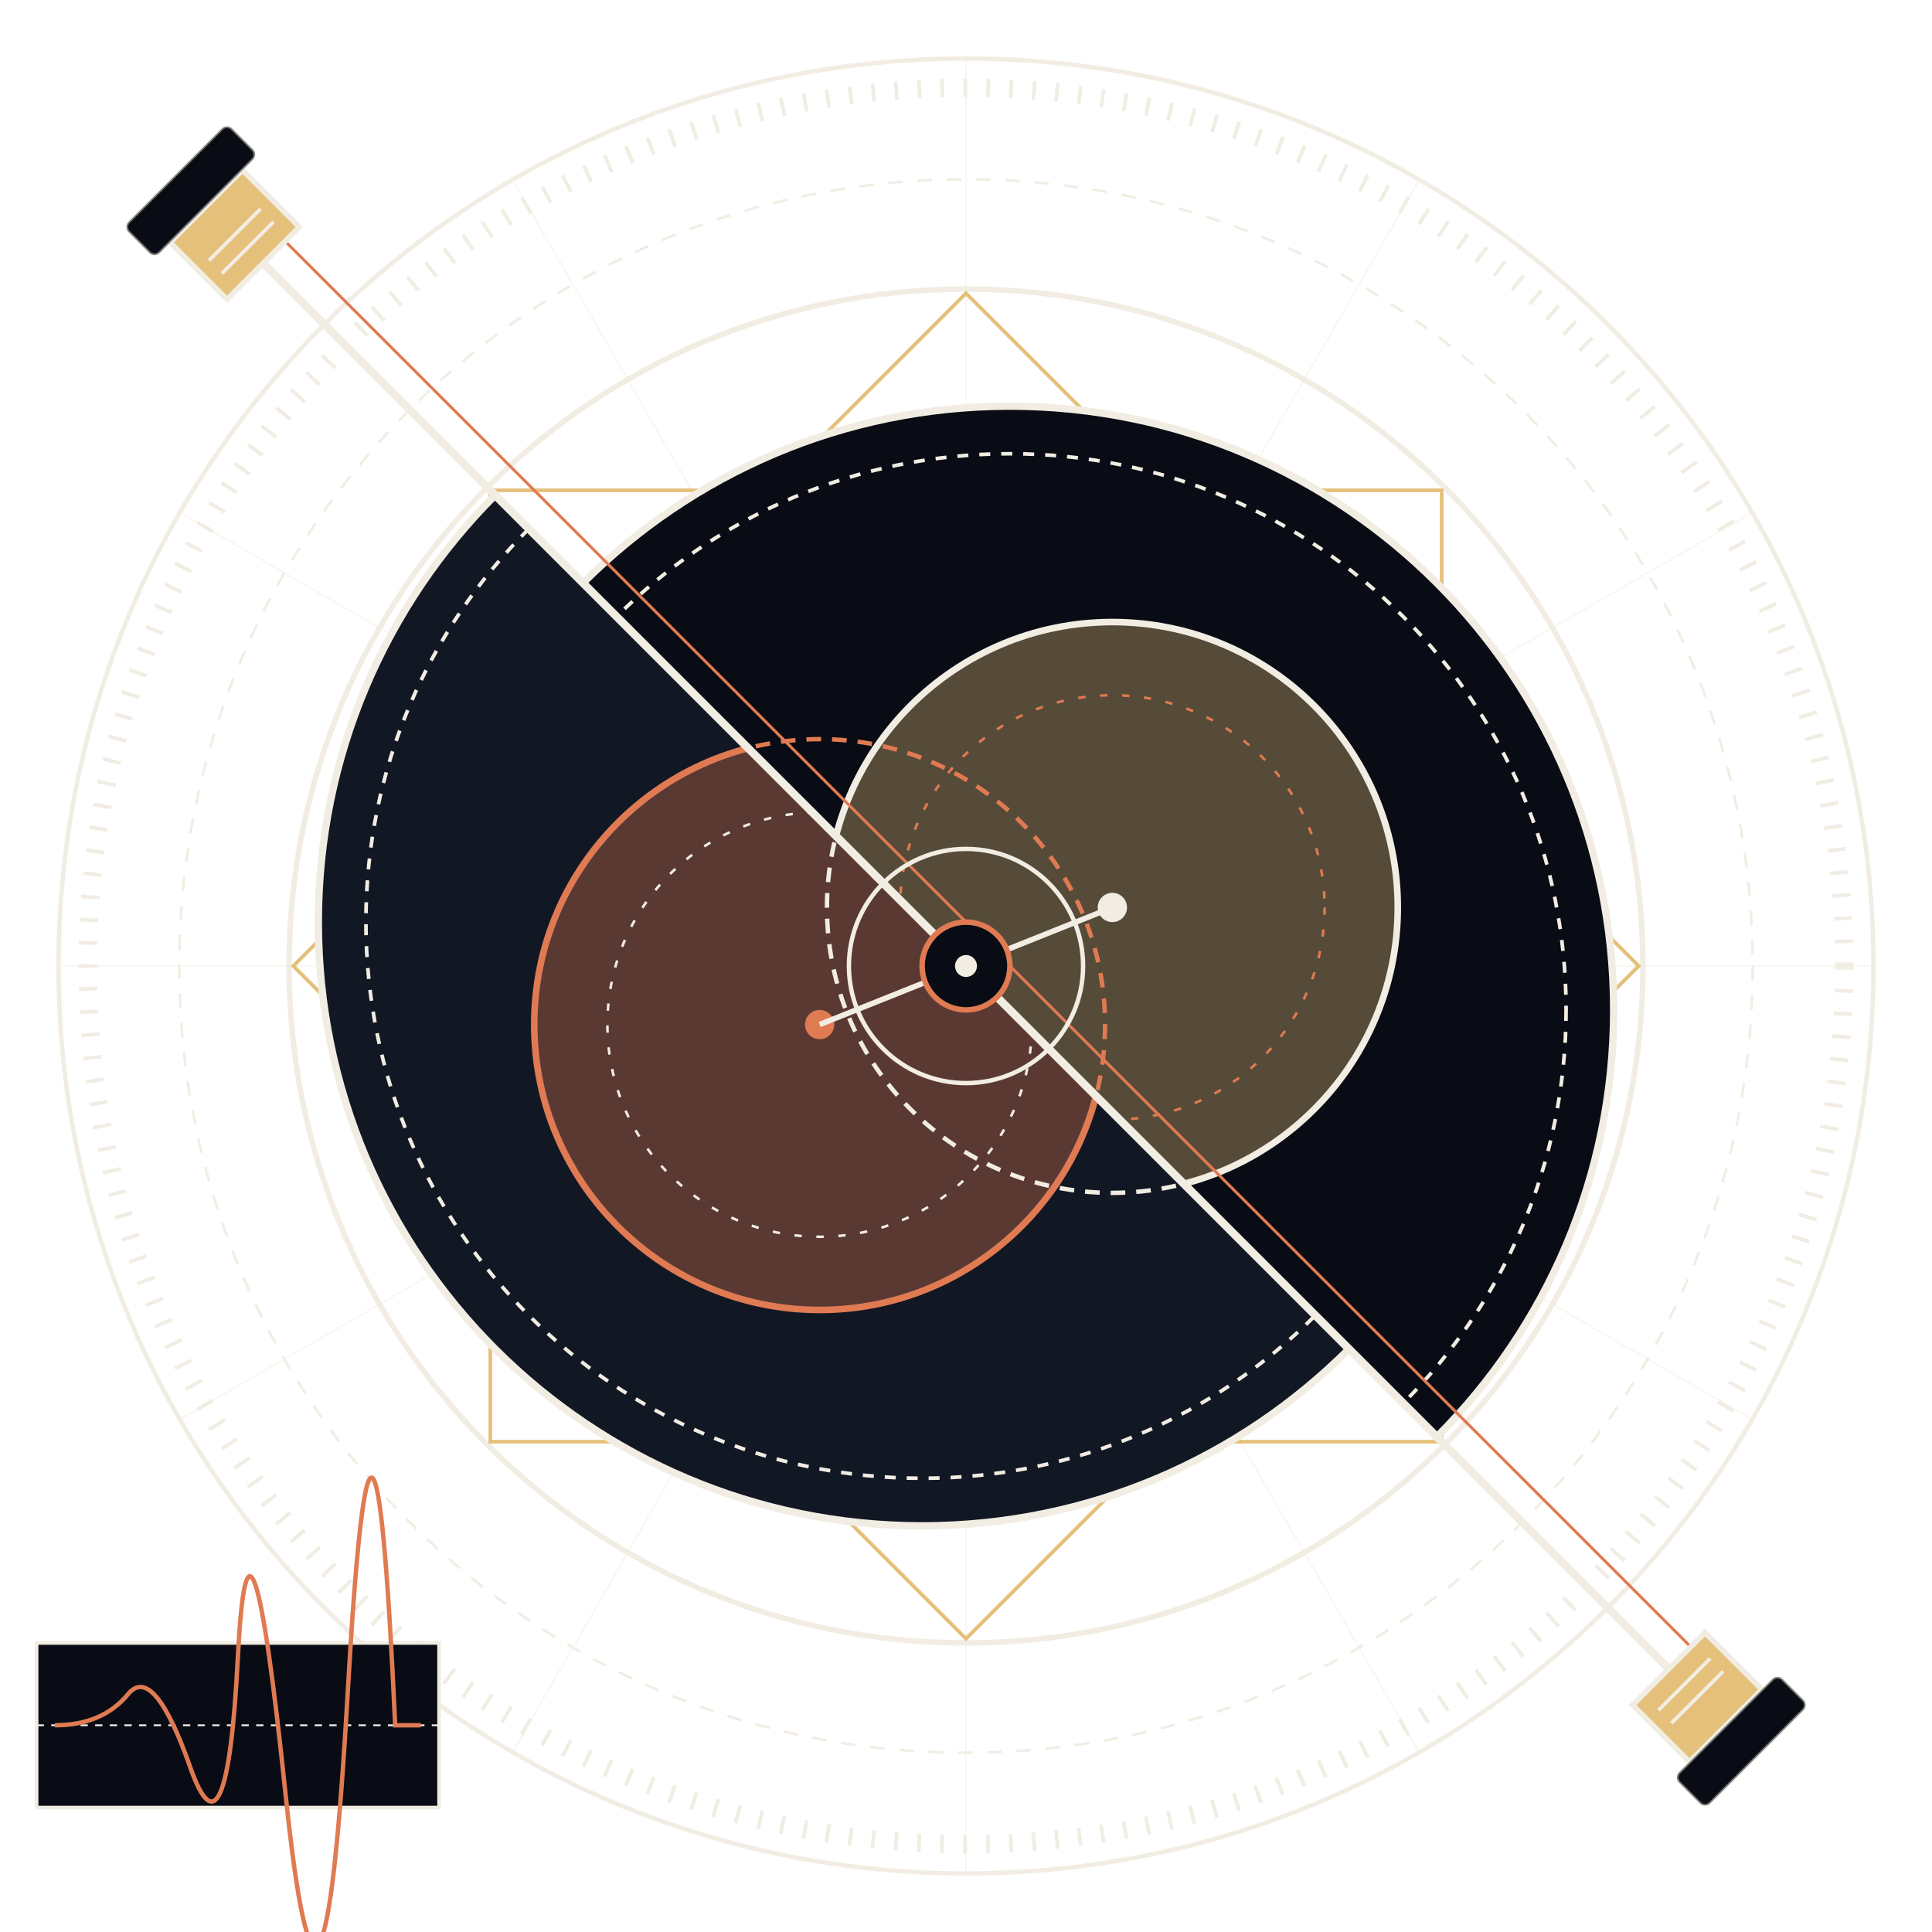
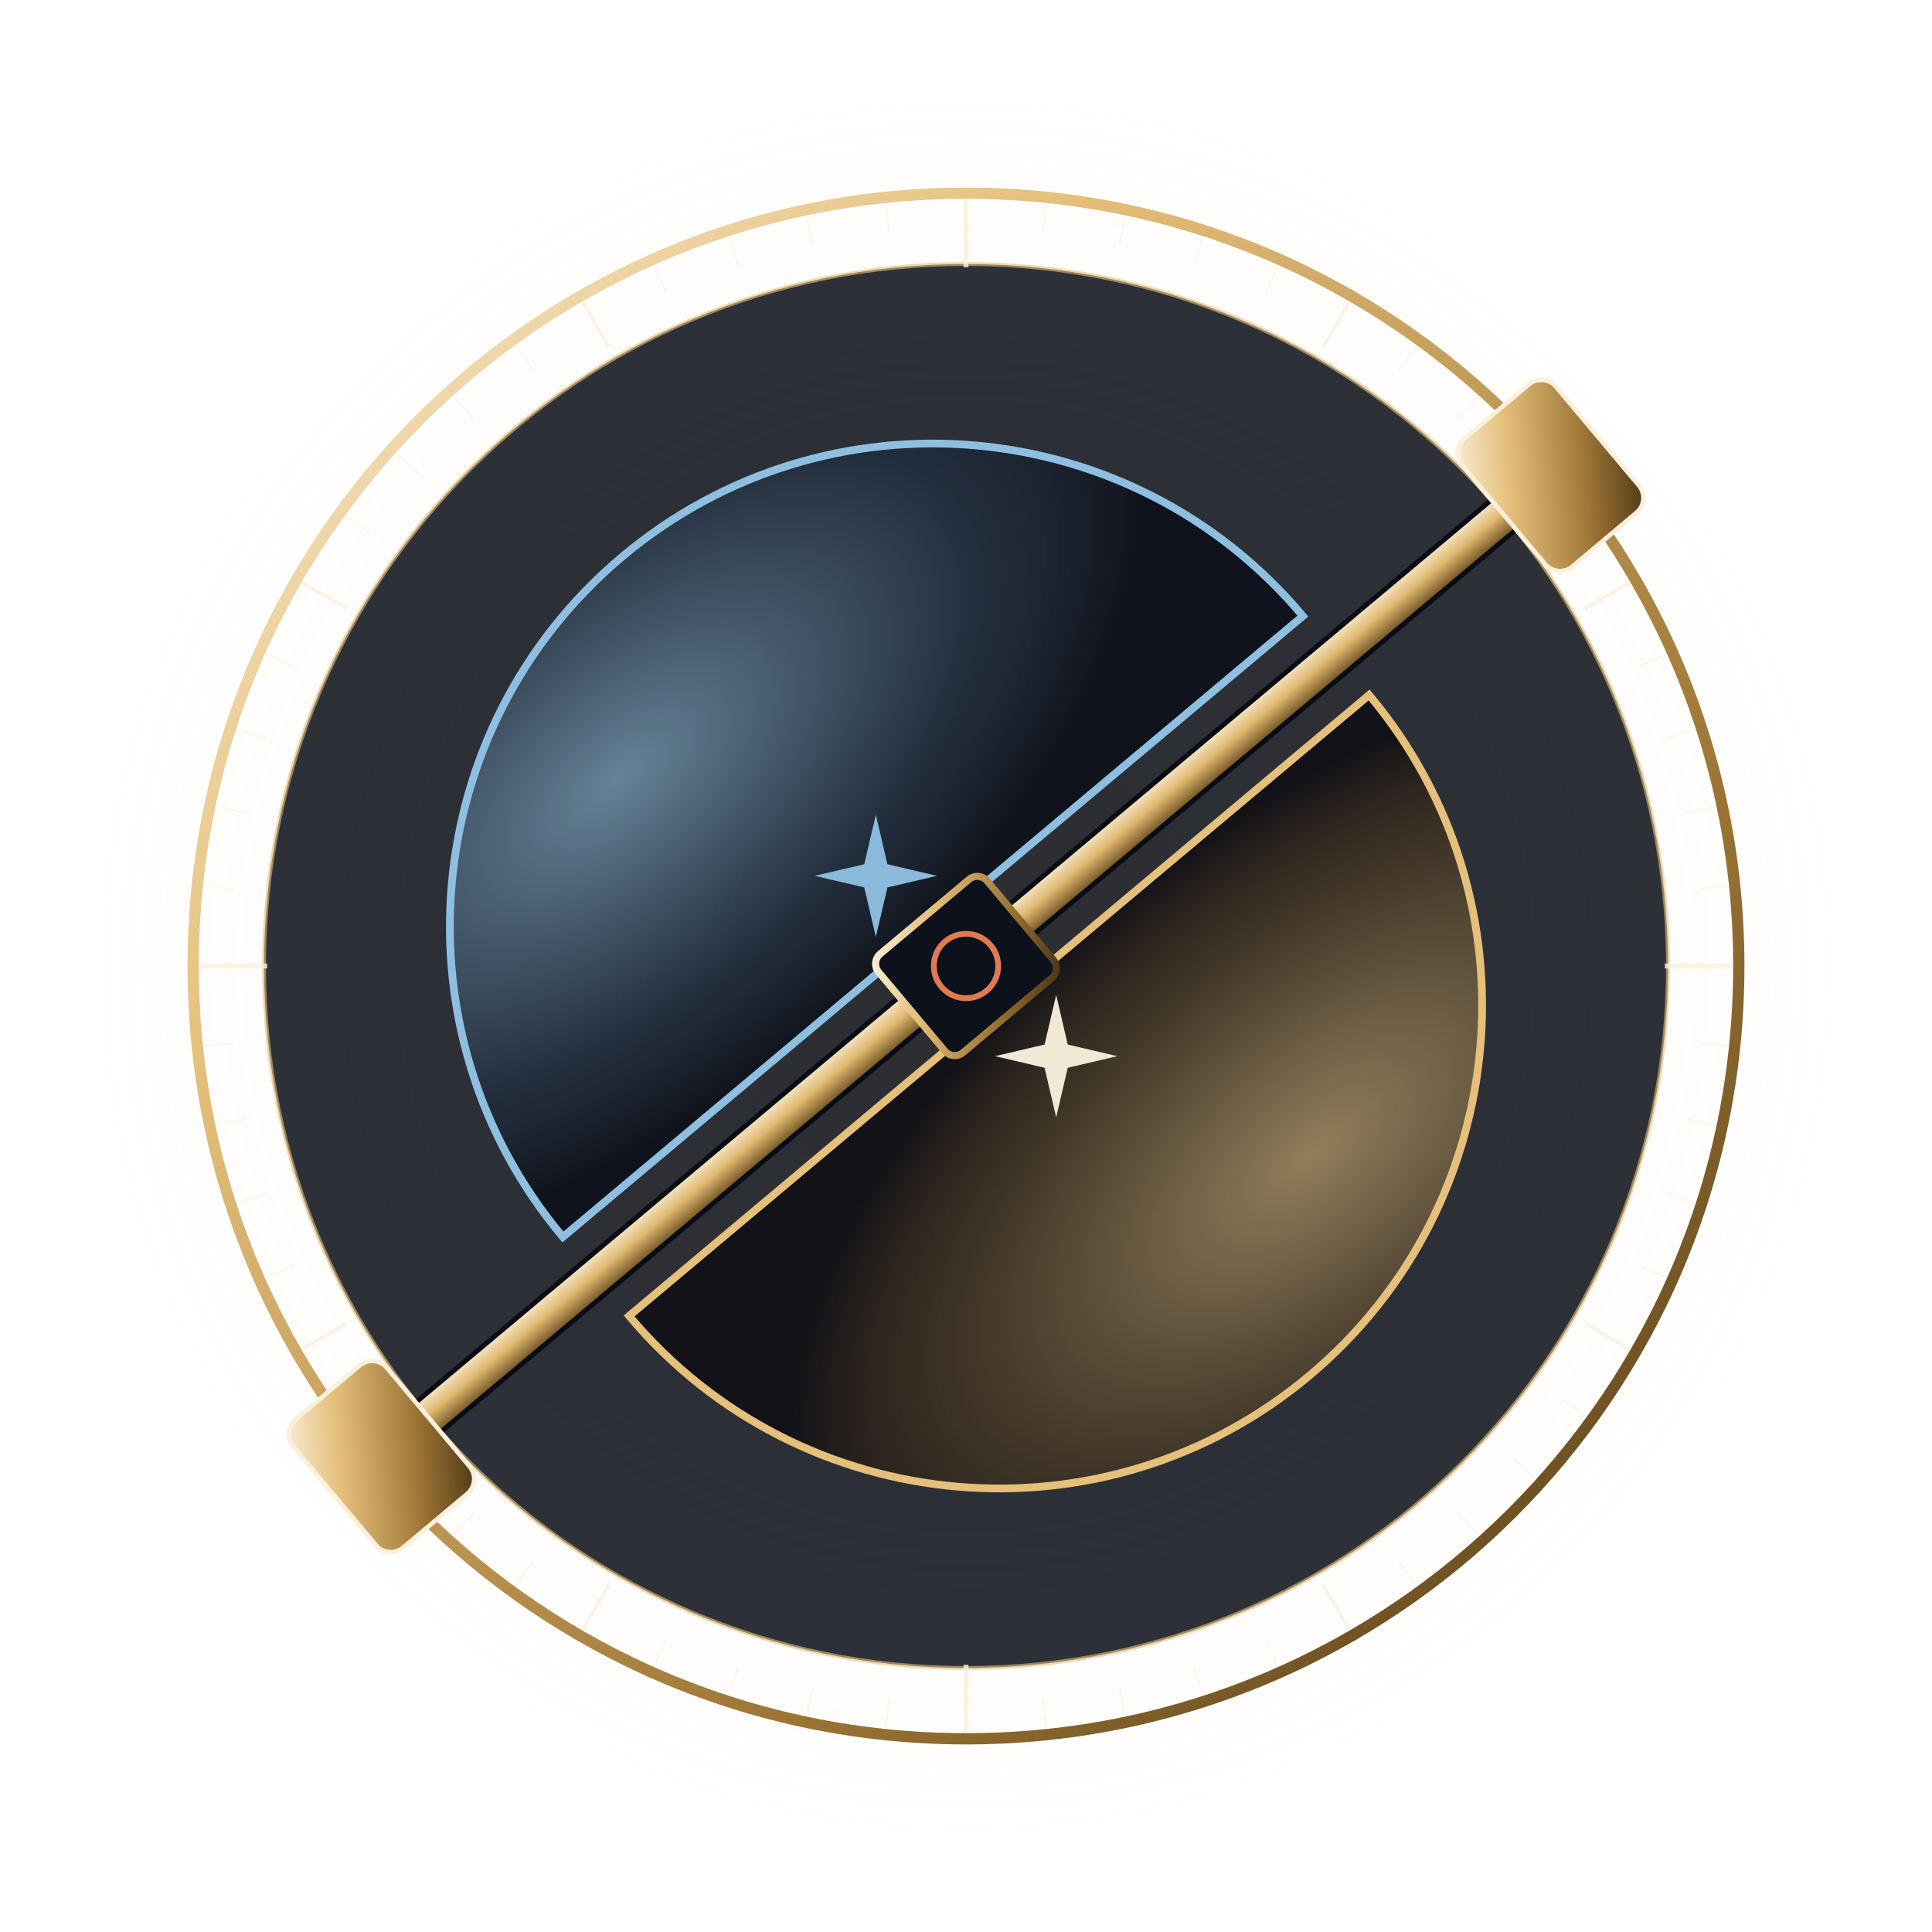
- <svg xmlns="http://www.w3.org/2000/svg" viewBox="36 36 528 528" width="100%" height="100%">
+ <svg xmlns="http://www.w3.org/2000/svg" viewBox="0 0 600 600">
  <defs>
-     <clipPath id="lens-left">
-       <path d="M 100 100 L 500 500 L 100 500 Z" />
-     </clipPath>
-     <clipPath id="lens-right">
-       <path d="M 100 100 L 500 500 L 500 100 Z" />
-     </clipPath>
+     <linearGradient id="heliometer-brass" x1="0%" y1="0%" x2="100%" y2="100%">
+       <stop offset="0%" stop-color="#FAF0DC" />
+       <stop offset="28%" stop-color="#E5C07B" />
+       <stop offset="68%" stop-color="#9E7636" />
+       <stop offset="100%" stop-color="#4A3514" />
+     </linearGradient>
+     <linearGradient id="heliometer-brass-v" x1="0%" y1="0%" x2="0%" y2="100%">
+       <stop offset="0%" stop-color="#F7E8C8" />
+       <stop offset="45%" stop-color="#DFB870" />
+       <stop offset="100%" stop-color="#6F5122" />
+     </linearGradient>
+     <linearGradient id="heliometer-brass-h" x1="0%" y1="50%" x2="100%" y2="50%">
+       <stop offset="0%" stop-color="#6A4D20" />
+       <stop offset="22%" stop-color="#DFB870" />
+       <stop offset="50%" stop-color="#FAF0DC" />
+       <stop offset="78%" stop-color="#C89E54" />
+       <stop offset="100%" stop-color="#533B16" />
+     </linearGradient>
+     <linearGradient id="heliometer-dark-metal" x1="0%" y1="0%" x2="100%" y2="100%">
+       <stop offset="0%" stop-color="#1A2030" />
+       <stop offset="50%" stop-color="#0D111A" />
+       <stop offset="100%" stop-color="#06080D" />
+     </linearGradient>
+     <linearGradient id="heliometer-silver" x1="0%" y1="0%" x2="100%" y2="100%">
+       <stop offset="0%" stop-color="#F2EDE3" />
+       <stop offset="55%" stop-color="#B8B2A6" />
+       <stop offset="100%" stop-color="#56524A" />
+     </linearGradient>
+     <radialGradient id="heliometer-glow-brass" cx="50%" cy="50%" r="50%">
+       <stop offset="0%" stop-color="#E5C07B" stop-opacity="0.28" />
+       <stop offset="48%" stop-color="#E5C07B" stop-opacity="0.09" />
+       <stop offset="100%" stop-color="#E5C07B" stop-opacity="0" />
+     </radialGradient>
+     <radialGradient id="heliometer-glow-cyan" cx="50%" cy="50%" r="50%">
+       <stop offset="0%" stop-color="#8FBFE0" stop-opacity="0.30" />
+       <stop offset="50%" stop-color="#5B8EB3" stop-opacity="0.10" />
+       <stop offset="100%" stop-color="#8FBFE0" stop-opacity="0" />
+     </radialGradient>
+     <radialGradient id="heliometer-glow-sage" cx="50%" cy="50%" r="50%">
+       <stop offset="0%" stop-color="#A9C9A4" stop-opacity="0.28" />
+       <stop offset="50%" stop-color="#6F9A69" stop-opacity="0.09" />
+       <stop offset="100%" stop-color="#A9C9A4" stop-opacity="0" />
+     </radialGradient>
+     <radialGradient id="heliometer-glow-ember" cx="50%" cy="50%" r="50%">
+       <stop offset="0%" stop-color="#E07A52" stop-opacity="0.32" />
+       <stop offset="50%" stop-color="#A84A28" stop-opacity="0.10" />
+       <stop offset="100%" stop-color="#E07A52" stop-opacity="0" />
+     </radialGradient>
+     <pattern id="heliometer-hatch" width="7" height="7" patternUnits="userSpaceOnUse" patternTransform="rotate(35)">
+       <line x1="0" y1="0" x2="0" y2="7" stroke="#E5C07B" stroke-width="0.55" stroke-opacity="0.22" />
+     </pattern>
+     <pattern id="heliometer-hatch-fine" width="5" height="5" patternUnits="userSpaceOnUse" patternTransform="rotate(-40)">
+       <line x1="0" y1="0" x2="0" y2="5" stroke="#F2EDE3" stroke-width="0.45" stroke-opacity="0.16" />
+     </pattern>
+     <filter id="heliometer-softglow" x="-25%" y="-25%" width="150%" height="150%">
+       <feGaussianBlur stdDeviation="3.5" result="b" />
+       <feMerge>
+         <feMergeNode in="b" />
+         <feMergeNode in="SourceGraphic" />
+       </feMerge>
+     </filter>
+     <radialGradient id="heliometer-glass-a" cx="35%" cy="35%" r="65%">
+       <stop offset="0%" stop-color="#8FBFE0" stop-opacity="0.58" />
+       <stop offset="70%" stop-color="#1A2C42" stop-opacity="0.55" />
+       <stop offset="100%" stop-color="#090D16" stop-opacity="0.8" />
+     </radialGradient>
+     <radialGradient id="heliometer-glass-b" cx="65%" cy="65%" r="65%">
+       <stop offset="0%" stop-color="#E5C07B" stop-opacity="0.55" />
+       <stop offset="70%" stop-color="#4A3516" stop-opacity="0.52" />
+       <stop offset="100%" stop-color="#0D0B10" stop-opacity="0.8" />
+     </radialGradient>
  </defs>
-   <g transform="translate(300, 300)" fill="none" stroke="#F2EDE3">
-     <circle cx="0" cy="0" r="248" stroke-width="1.2" />
-     <circle cx="0" cy="0" r="240" stroke-width="5" stroke-dasharray="1 5.28" />
-     <circle cx="0" cy="0" r="215" stroke-width="0.7" stroke-dasharray="4 4" />
-     <circle cx="0" cy="0" r="185" stroke-width="1.5" />
-     <g stroke-width="0.5" stroke-opacity="0.45">
-       <line x1="-248" y1="0" x2="248" y2="0" />
-       <line x1="0" y1="-248" x2="0" y2="248" />
-       <line x1="-215" y1="-124" x2="215" y2="124" />
-       <line x1="-124" y1="-215" x2="124" y2="215" />
-       <line x1="-215" y1="124" x2="215" y2="-124" />
-       <line x1="-124" y1="215" x2="124" y2="-215" />
-     </g>
-     <rect x="-130" y="-130" width="260" height="260" stroke="#E5C07B" stroke-width="1" />
-     <rect x="-130" y="-130" width="260" height="260" transform="rotate(45)" stroke="#E5C07B" stroke-width="1" />
+   <circle cx="300" cy="300" r="274" fill="url(#heliometer-glow-brass)" />
+   <circle cx="300" cy="300" r="240" fill="none" stroke="url(#heliometer-brass)" stroke-width="3.5" />
+   <circle cx="300" cy="300" r="218" fill="#090C14" fill-opacity="0.85" stroke="#E5C07B" stroke-width="1.2" stroke-opacity="0.6" />
+   <line x1="517" y1="300" x2="538" y2="300" stroke="#FAF0DC" stroke-width="1.55" stroke-opacity="0.8" />
+   <line x1="527.47" y1="323.91" x2="536.7" y2="324.88" stroke="#FAF0DC" stroke-width="0.65" stroke-opacity="0.36" />
+   <line x1="523.72" y1="347.55" x2="532.8" y2="349.48" stroke="#FAF0DC" stroke-width="0.65" stroke-opacity="0.36" />
+   <line x1="517.53" y1="370.68" x2="526.35" y2="373.55" stroke="#FAF0DC" stroke-width="0.65" stroke-opacity="0.36" />
+   <line x1="508.95" y1="393.03" x2="517.42" y2="396.8" stroke="#FAF0DC" stroke-width="0.65" stroke-opacity="0.36" />
+   <line x1="492.26" y1="411" x2="506.11" y2="419" stroke="#FAF0DC" stroke-width="1.15" stroke-opacity="0.68" />
+   <line x1="485.04" y1="434.44" x2="492.55" y2="439.89" stroke="#FAF0DC" stroke-width="0.65" stroke-opacity="0.36" />
+   <line x1="469.97" y1="453.04" x2="476.87" y2="459.25" stroke="#FAF0DC" stroke-width="0.65" stroke-opacity="0.36" />
+   <line x1="453.04" y1="469.97" x2="459.25" y2="476.87" stroke="#FAF0DC" stroke-width="0.65" stroke-opacity="0.36" />
+   <line x1="434.44" y1="485.04" x2="439.89" y2="492.55" stroke="#FAF0DC" stroke-width="0.65" stroke-opacity="0.36" />
+   <line x1="411" y1="492.26" x2="419" y2="506.11" stroke="#FAF0DC" stroke-width="1.15" stroke-opacity="0.68" />
+   <line x1="393.03" y1="508.95" x2="396.8" y2="517.42" stroke="#FAF0DC" stroke-width="0.65" stroke-opacity="0.36" />
+   <line x1="370.68" y1="517.53" x2="373.55" y2="526.35" stroke="#FAF0DC" stroke-width="0.65" stroke-opacity="0.36" />
+   <line x1="347.55" y1="523.72" x2="349.48" y2="532.8" stroke="#FAF0DC" stroke-width="0.65" stroke-opacity="0.36" />
+   <line x1="323.91" y1="527.47" x2="324.88" y2="536.7" stroke="#FAF0DC" stroke-width="0.65" stroke-opacity="0.36" />
+   <line x1="300" y1="517" x2="300" y2="538" stroke="#FAF0DC" stroke-width="1.55" stroke-opacity="0.8" />
+   <line x1="276.09" y1="527.47" x2="275.12" y2="536.7" stroke="#FAF0DC" stroke-width="0.65" stroke-opacity="0.36" />
+   <line x1="252.45" y1="523.72" x2="250.52" y2="532.8" stroke="#FAF0DC" stroke-width="0.65" stroke-opacity="0.36" />
+   <line x1="229.32" y1="517.53" x2="226.45" y2="526.35" stroke="#FAF0DC" stroke-width="0.65" stroke-opacity="0.36" />
+   <line x1="206.97" y1="508.95" x2="203.2" y2="517.42" stroke="#FAF0DC" stroke-width="0.65" stroke-opacity="0.36" />
+   <line x1="189" y1="492.26" x2="181" y2="506.11" stroke="#FAF0DC" stroke-width="1.15" stroke-opacity="0.68" />
+   <line x1="165.56" y1="485.04" x2="160.11" y2="492.55" stroke="#FAF0DC" stroke-width="0.65" stroke-opacity="0.36" />
+   <line x1="146.96" y1="469.97" x2="140.75" y2="476.87" stroke="#FAF0DC" stroke-width="0.65" stroke-opacity="0.36" />
+   <line x1="130.03" y1="453.04" x2="123.13" y2="459.25" stroke="#FAF0DC" stroke-width="0.65" stroke-opacity="0.36" />
+   <line x1="114.96" y1="434.44" x2="107.45" y2="439.89" stroke="#FAF0DC" stroke-width="0.65" stroke-opacity="0.36" />
+   <line x1="107.74" y1="411" x2="93.89" y2="419" stroke="#FAF0DC" stroke-width="1.15" stroke-opacity="0.68" />
+   <line x1="91.05" y1="393.03" x2="82.58" y2="396.8" stroke="#FAF0DC" stroke-width="0.65" stroke-opacity="0.36" />
+   <line x1="82.47" y1="370.68" x2="73.65" y2="373.55" stroke="#FAF0DC" stroke-width="0.65" stroke-opacity="0.36" />
+   <line x1="76.28" y1="347.55" x2="67.2" y2="349.48" stroke="#FAF0DC" stroke-width="0.65" stroke-opacity="0.36" />
+   <line x1="72.53" y1="323.91" x2="63.3" y2="324.88" stroke="#FAF0DC" stroke-width="0.65" stroke-opacity="0.36" />
+   <line x1="83" y1="300" x2="62" y2="300" stroke="#FAF0DC" stroke-width="1.55" stroke-opacity="0.8" />
+   <line x1="72.53" y1="276.09" x2="63.3" y2="275.12" stroke="#FAF0DC" stroke-width="0.65" stroke-opacity="0.36" />
+   <line x1="76.28" y1="252.45" x2="67.2" y2="250.52" stroke="#FAF0DC" stroke-width="0.65" stroke-opacity="0.36" />
+   <line x1="82.47" y1="229.32" x2="73.65" y2="226.45" stroke="#FAF0DC" stroke-width="0.65" stroke-opacity="0.36" />
+   <line x1="91.05" y1="206.97" x2="82.58" y2="203.2" stroke="#FAF0DC" stroke-width="0.65" stroke-opacity="0.36" />
+   <line x1="107.74" y1="189" x2="93.89" y2="181" stroke="#FAF0DC" stroke-width="1.15" stroke-opacity="0.68" />
+   <line x1="114.96" y1="165.56" x2="107.45" y2="160.11" stroke="#FAF0DC" stroke-width="0.65" stroke-opacity="0.36" />
+   <line x1="130.03" y1="146.96" x2="123.13" y2="140.75" stroke="#FAF0DC" stroke-width="0.65" stroke-opacity="0.36" />
+   <line x1="146.96" y1="130.03" x2="140.75" y2="123.13" stroke="#FAF0DC" stroke-width="0.65" stroke-opacity="0.36" />
+   <line x1="165.56" y1="114.96" x2="160.11" y2="107.45" stroke="#FAF0DC" stroke-width="0.65" stroke-opacity="0.36" />
+   <line x1="189" y1="107.74" x2="181" y2="93.89" stroke="#FAF0DC" stroke-width="1.15" stroke-opacity="0.68" />
+   <line x1="206.97" y1="91.05" x2="203.2" y2="82.58" stroke="#FAF0DC" stroke-width="0.65" stroke-opacity="0.36" />
+   <line x1="229.32" y1="82.47" x2="226.45" y2="73.65" stroke="#FAF0DC" stroke-width="0.65" stroke-opacity="0.36" />
+   <line x1="252.45" y1="76.28" x2="250.52" y2="67.2" stroke="#FAF0DC" stroke-width="0.65" stroke-opacity="0.36" />
+   <line x1="276.09" y1="72.53" x2="275.12" y2="63.3" stroke="#FAF0DC" stroke-width="0.65" stroke-opacity="0.36" />
+   <line x1="300" y1="83" x2="300" y2="62" stroke="#FAF0DC" stroke-width="1.55" stroke-opacity="0.8" />
+   <line x1="323.91" y1="72.53" x2="324.88" y2="63.3" stroke="#FAF0DC" stroke-width="0.65" stroke-opacity="0.36" />
+   <line x1="347.55" y1="76.28" x2="349.48" y2="67.2" stroke="#FAF0DC" stroke-width="0.65" stroke-opacity="0.36" />
+   <line x1="370.68" y1="82.47" x2="373.55" y2="73.65" stroke="#FAF0DC" stroke-width="0.65" stroke-opacity="0.36" />
+   <line x1="393.03" y1="91.05" x2="396.8" y2="82.58" stroke="#FAF0DC" stroke-width="0.65" stroke-opacity="0.36" />
+   <line x1="411" y1="107.74" x2="419" y2="93.89" stroke="#FAF0DC" stroke-width="1.15" stroke-opacity="0.68" />
+   <line x1="434.44" y1="114.96" x2="439.89" y2="107.45" stroke="#FAF0DC" stroke-width="0.65" stroke-opacity="0.36" />
+   <line x1="453.04" y1="130.03" x2="459.25" y2="123.13" stroke="#FAF0DC" stroke-width="0.65" stroke-opacity="0.36" />
+   <line x1="469.97" y1="146.96" x2="476.87" y2="140.75" stroke="#FAF0DC" stroke-width="0.65" stroke-opacity="0.36" />
+   <line x1="485.04" y1="165.56" x2="492.55" y2="160.11" stroke="#FAF0DC" stroke-width="0.65" stroke-opacity="0.36" />
+   <line x1="492.26" y1="189" x2="506.11" y2="181" stroke="#FAF0DC" stroke-width="1.15" stroke-opacity="0.68" />
+   <line x1="508.95" y1="206.97" x2="517.42" y2="203.2" stroke="#FAF0DC" stroke-width="0.65" stroke-opacity="0.36" />
+   <line x1="517.53" y1="229.32" x2="526.35" y2="226.45" stroke="#FAF0DC" stroke-width="0.65" stroke-opacity="0.36" />
+   <line x1="523.72" y1="252.45" x2="532.8" y2="250.52" stroke="#FAF0DC" stroke-width="0.65" stroke-opacity="0.36" />
+   <line x1="527.47" y1="276.09" x2="536.7" y2="275.12" stroke="#FAF0DC" stroke-width="0.65" stroke-opacity="0.36" />
+   <g transform="rotate(-40 300 300)">
+     <path d="M 150 284 A 150 150 0 0 1 450 284 Z" fill="url(#heliometer-glass-a)" stroke="#8FBFE0" stroke-width="2.4" />
+     <path d="M 150 316 A 150 150 0 0 0 450 316 Z" fill="url(#heliometer-glass-b)" stroke="#E5C07B" stroke-width="2.4" />
+     <rect x="74" y="294" width="452" height="12" rx="4" fill="url(#heliometer-brass-v)" stroke="#090C14" stroke-width="1.5" />
+     <rect x="44" y="274" width="38" height="52" rx="6" fill="url(#heliometer-brass)" stroke="#FAF0DC" stroke-width="1.4" />
+     <rect x="518" y="274" width="38" height="52" rx="6" fill="url(#heliometer-brass)" stroke="#FAF0DC" stroke-width="1.4" />
+     <rect x="278" y="280" width="44" height="40" rx="4" fill="#0C111B" stroke="url(#heliometer-brass)" stroke-width="2.2" />
  </g>
-   <g clip-path="url(#lens-left)">
-     <g transform="translate(-12, -12)">
-       <circle cx="300" cy="300" r="165" fill="#121724" stroke="#F2EDE3" stroke-width="2" />
-       <circle cx="300" cy="300" r="152" fill="none" stroke="#F2EDE3" stroke-width="1" stroke-dasharray="3 3" />
-       <circle cx="272" cy="328" r="78" fill="#E07A52" fill-opacity="0.35" stroke="#E07A52" stroke-width="1.8" />
-       <circle cx="272" cy="328" r="58" fill="none" stroke="#F2EDE3" stroke-width="0.7" stroke-dasharray="2 4" />
-     </g>
-   </g>
-   <g clip-path="url(#lens-right)">
-     <g transform="translate(12, 12)">
-       <circle cx="300" cy="300" r="165" fill="#090C14" stroke="#F2EDE3" stroke-width="2" />
-       <circle cx="300" cy="300" r="152" fill="none" stroke="#F2EDE3" stroke-width="1" stroke-dasharray="3 3" />
-       <circle cx="328" cy="272" r="78" fill="#E5C07B" fill-opacity="0.35" stroke="#F2EDE3" stroke-width="1.8" />
-       <circle cx="328" cy="272" r="58" fill="none" stroke="#E07A52" stroke-width="0.7" stroke-dasharray="2 4" />
-     </g>
-   </g>
-   <g fill="none">
-     <circle cx="260" cy="316" r="78" stroke="#E07A52" stroke-width="1.2" stroke-dasharray="4 3" />
-     <circle cx="340" cy="284" r="78" stroke="#F2EDE3" stroke-width="1.2" stroke-dasharray="4 3" />
-     <circle cx="260" cy="316" r="4" fill="#E07A52" />
-     <circle cx="340" cy="284" r="4" fill="#F2EDE3" />
-     <line x1="260" y1="316" x2="340" y2="284" stroke="#F2EDE3" stroke-width="1.5" />
-     <line x1="95" y1="95" x2="505" y2="505" stroke="#F2EDE3" stroke-width="2.2" />
-     <line x1="102" y1="90" x2="510" y2="498" stroke="#E07A52" stroke-width="0.8" />
-     <g transform="translate(115, 115) rotate(-45)">
-       <rect x="-14" y="-32" width="28" height="22" fill="#E5C07B" stroke="#F2EDE3" stroke-width="1.5" />
-       <rect x="-20" y="-44" width="40" height="12" rx="2" fill="#090C14" stroke="rgba(242,237,227,0.45)" stroke-width="0.9" />
-       <line x1="-10" y1="-21" x2="10" y2="-21" stroke="#F2EDE3" stroke-width="1" />
-       <line x1="-10" y1="-16" x2="10" y2="-16" stroke="#F2EDE3" stroke-width="1" />
-     </g>
-     <g transform="translate(485, 485) rotate(135)">
-       <rect x="-14" y="-32" width="28" height="22" fill="#E5C07B" stroke="#F2EDE3" stroke-width="1.5" />
-       <rect x="-20" y="-44" width="40" height="12" rx="2" fill="#090C14" stroke="rgba(242,237,227,0.45)" stroke-width="0.9" />
-       <line x1="-10" y1="-21" x2="10" y2="-21" stroke="#F2EDE3" stroke-width="1" />
-       <line x1="-10" y1="-16" x2="10" y2="-16" stroke="#F2EDE3" stroke-width="1" />
-     </g>
-     <circle cx="300" cy="300" r="32" stroke="#F2EDE3" stroke-width="1.2" />
-     <circle cx="300" cy="300" r="12" fill="#090C14" stroke="#E07A52" stroke-width="1.5" />
-     <circle cx="300" cy="300" r="3" fill="#F2EDE3" />
-   </g>
-   <g transform="translate(46, 485)" fill="none" stroke="#F2EDE3">
-     <rect x="0" y="0" width="110" height="45" fill="#090C14" stroke-width="1" />
-     <line x1="0" y1="22.5" x2="110" y2="22.5" stroke-width="0.5" stroke-dasharray="2 2" />
-     <path d="M 5 22.5 Q 18 22.5, 25 14 T 42 34 T 55 4 T 68 41 T 85 14 T 98 22.5 L 105 22.5" stroke="#E07A52" stroke-width="1.2" />
-   </g>
+   <polygon points="272,253 275.6,268.4 291,272 275.6,275.6 272,291 268.4,275.6 253,272 268.4,268.4" fill="#8FBFE0" fill-opacity="0.96" />
+   <polygon points="328,309 331.6,324.4 347,328 331.6,331.6 328,347 324.4,331.6 309,328 324.4,324.4" fill="#FAF0DC" fill-opacity="0.96" />
+   <circle cx="300" cy="300" r="10" fill="none" stroke="#E07A52" stroke-width="1.8" />
</svg>
